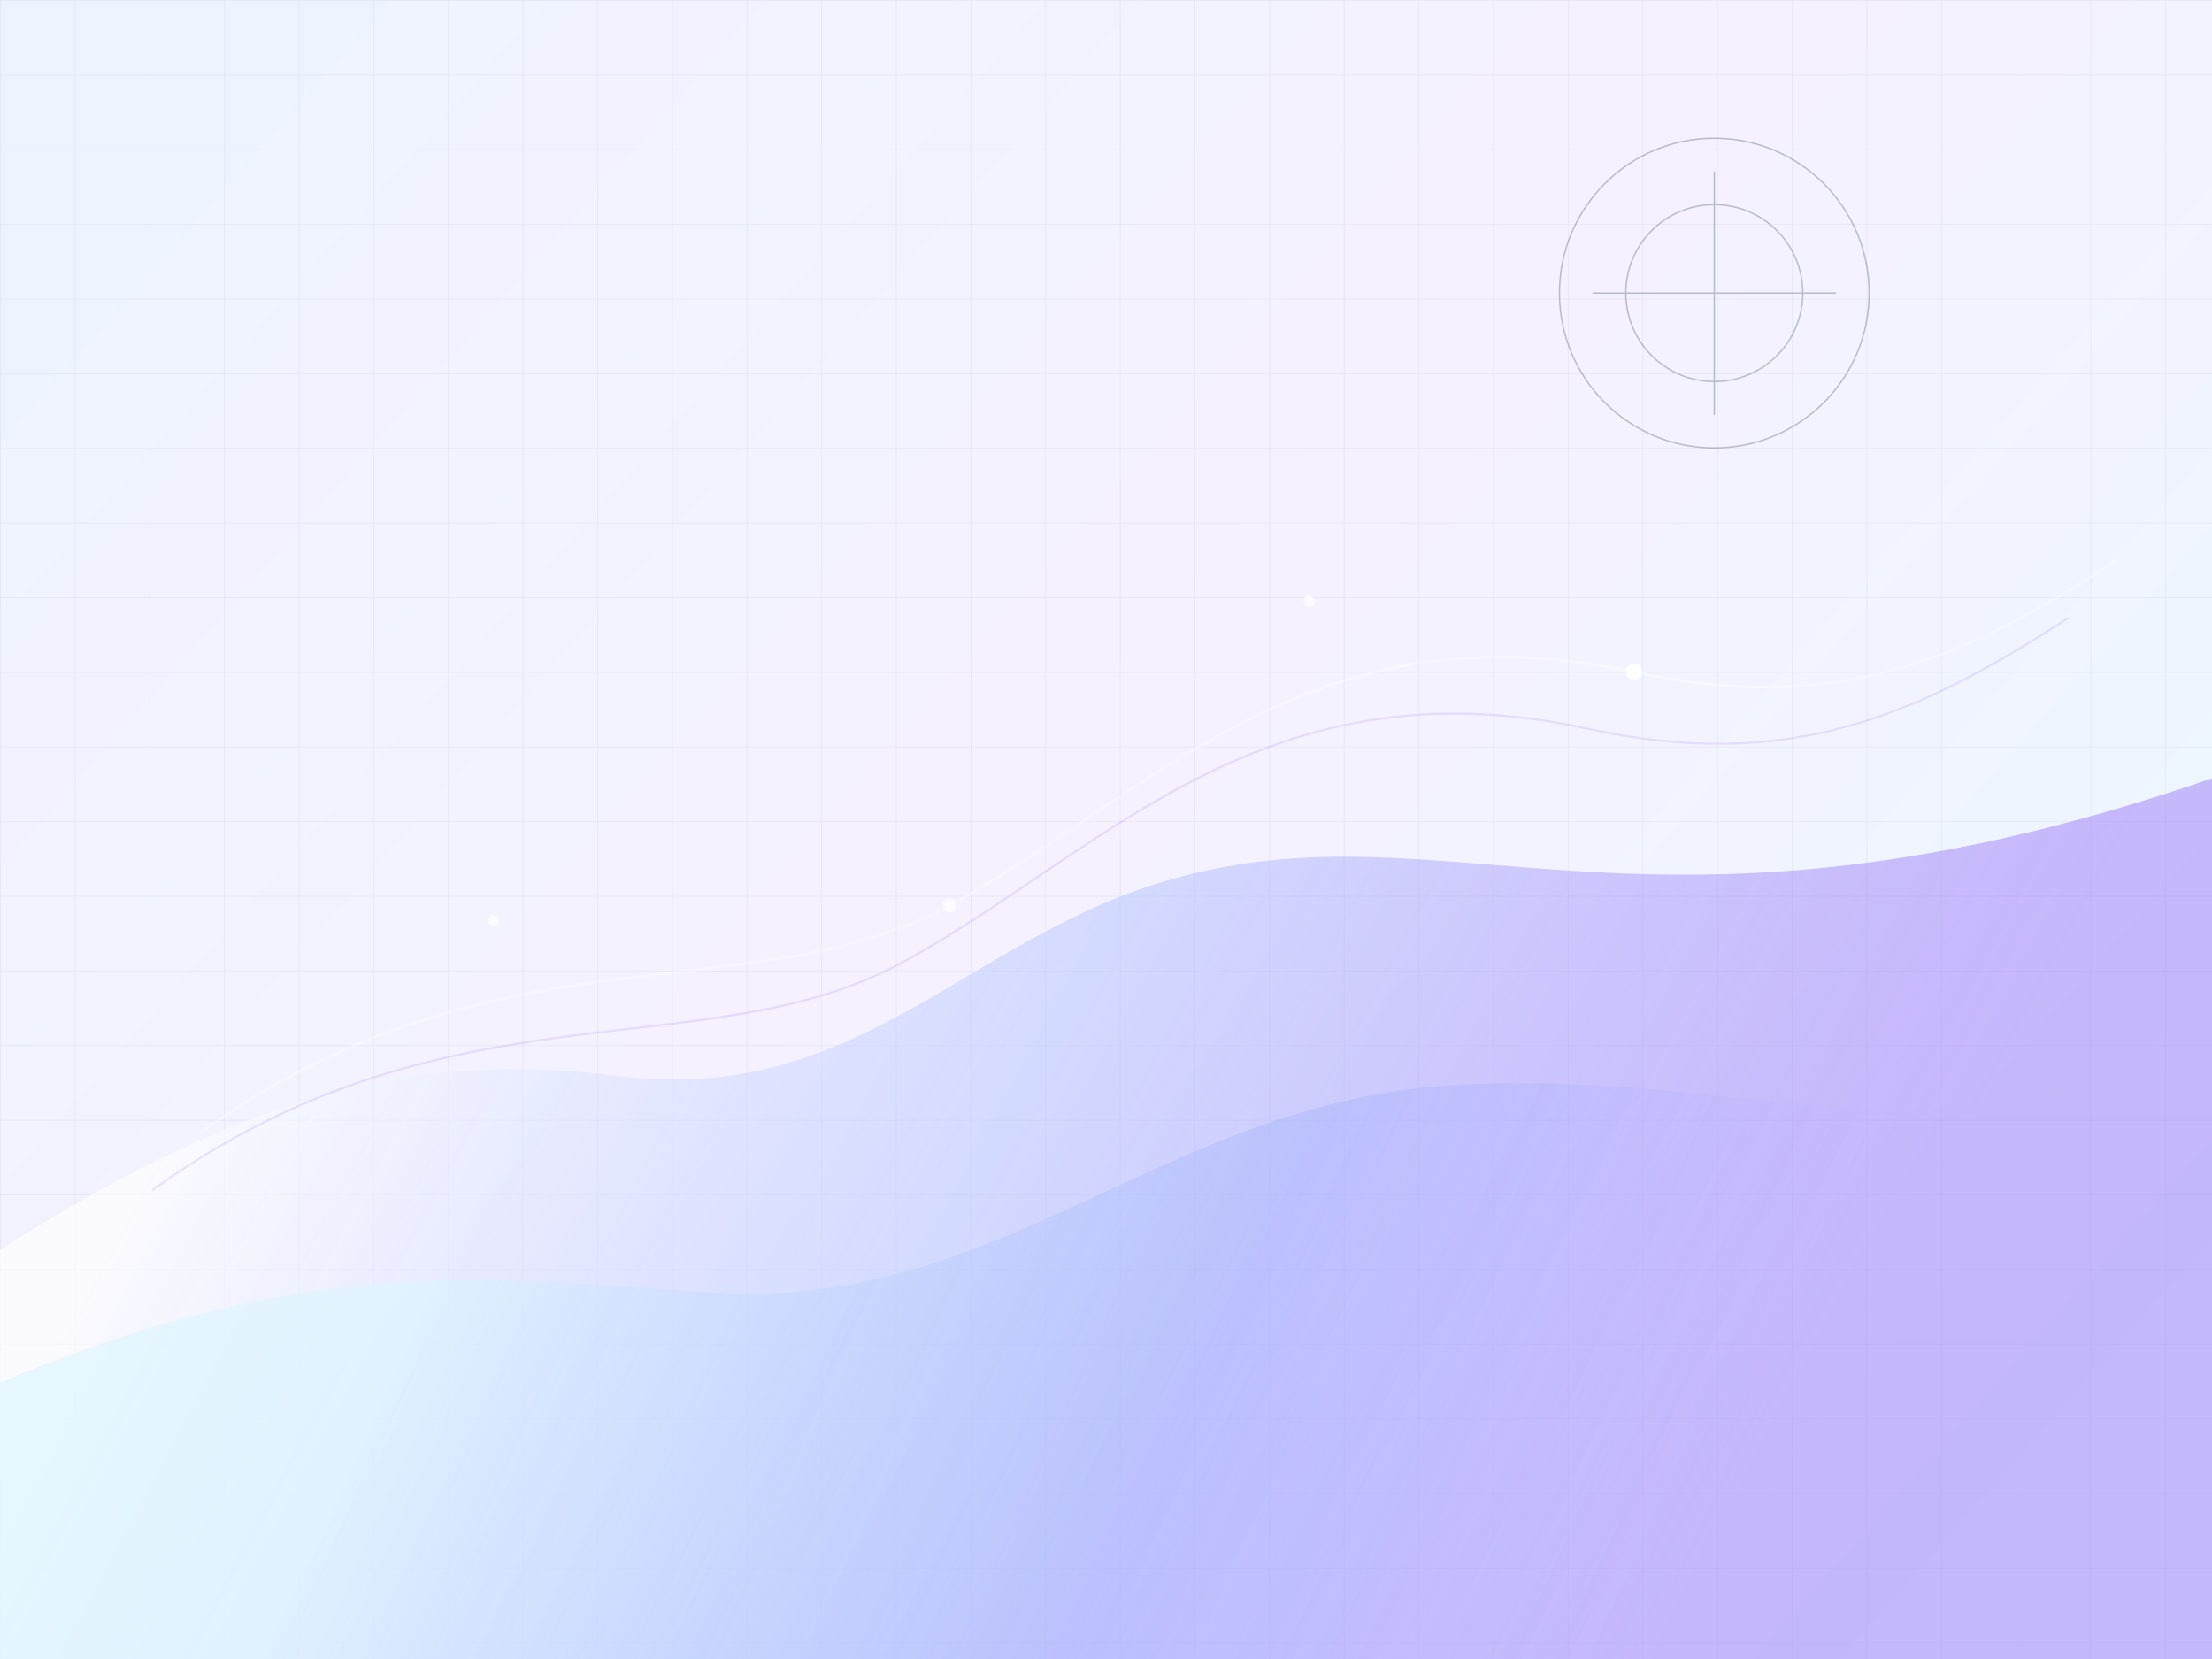
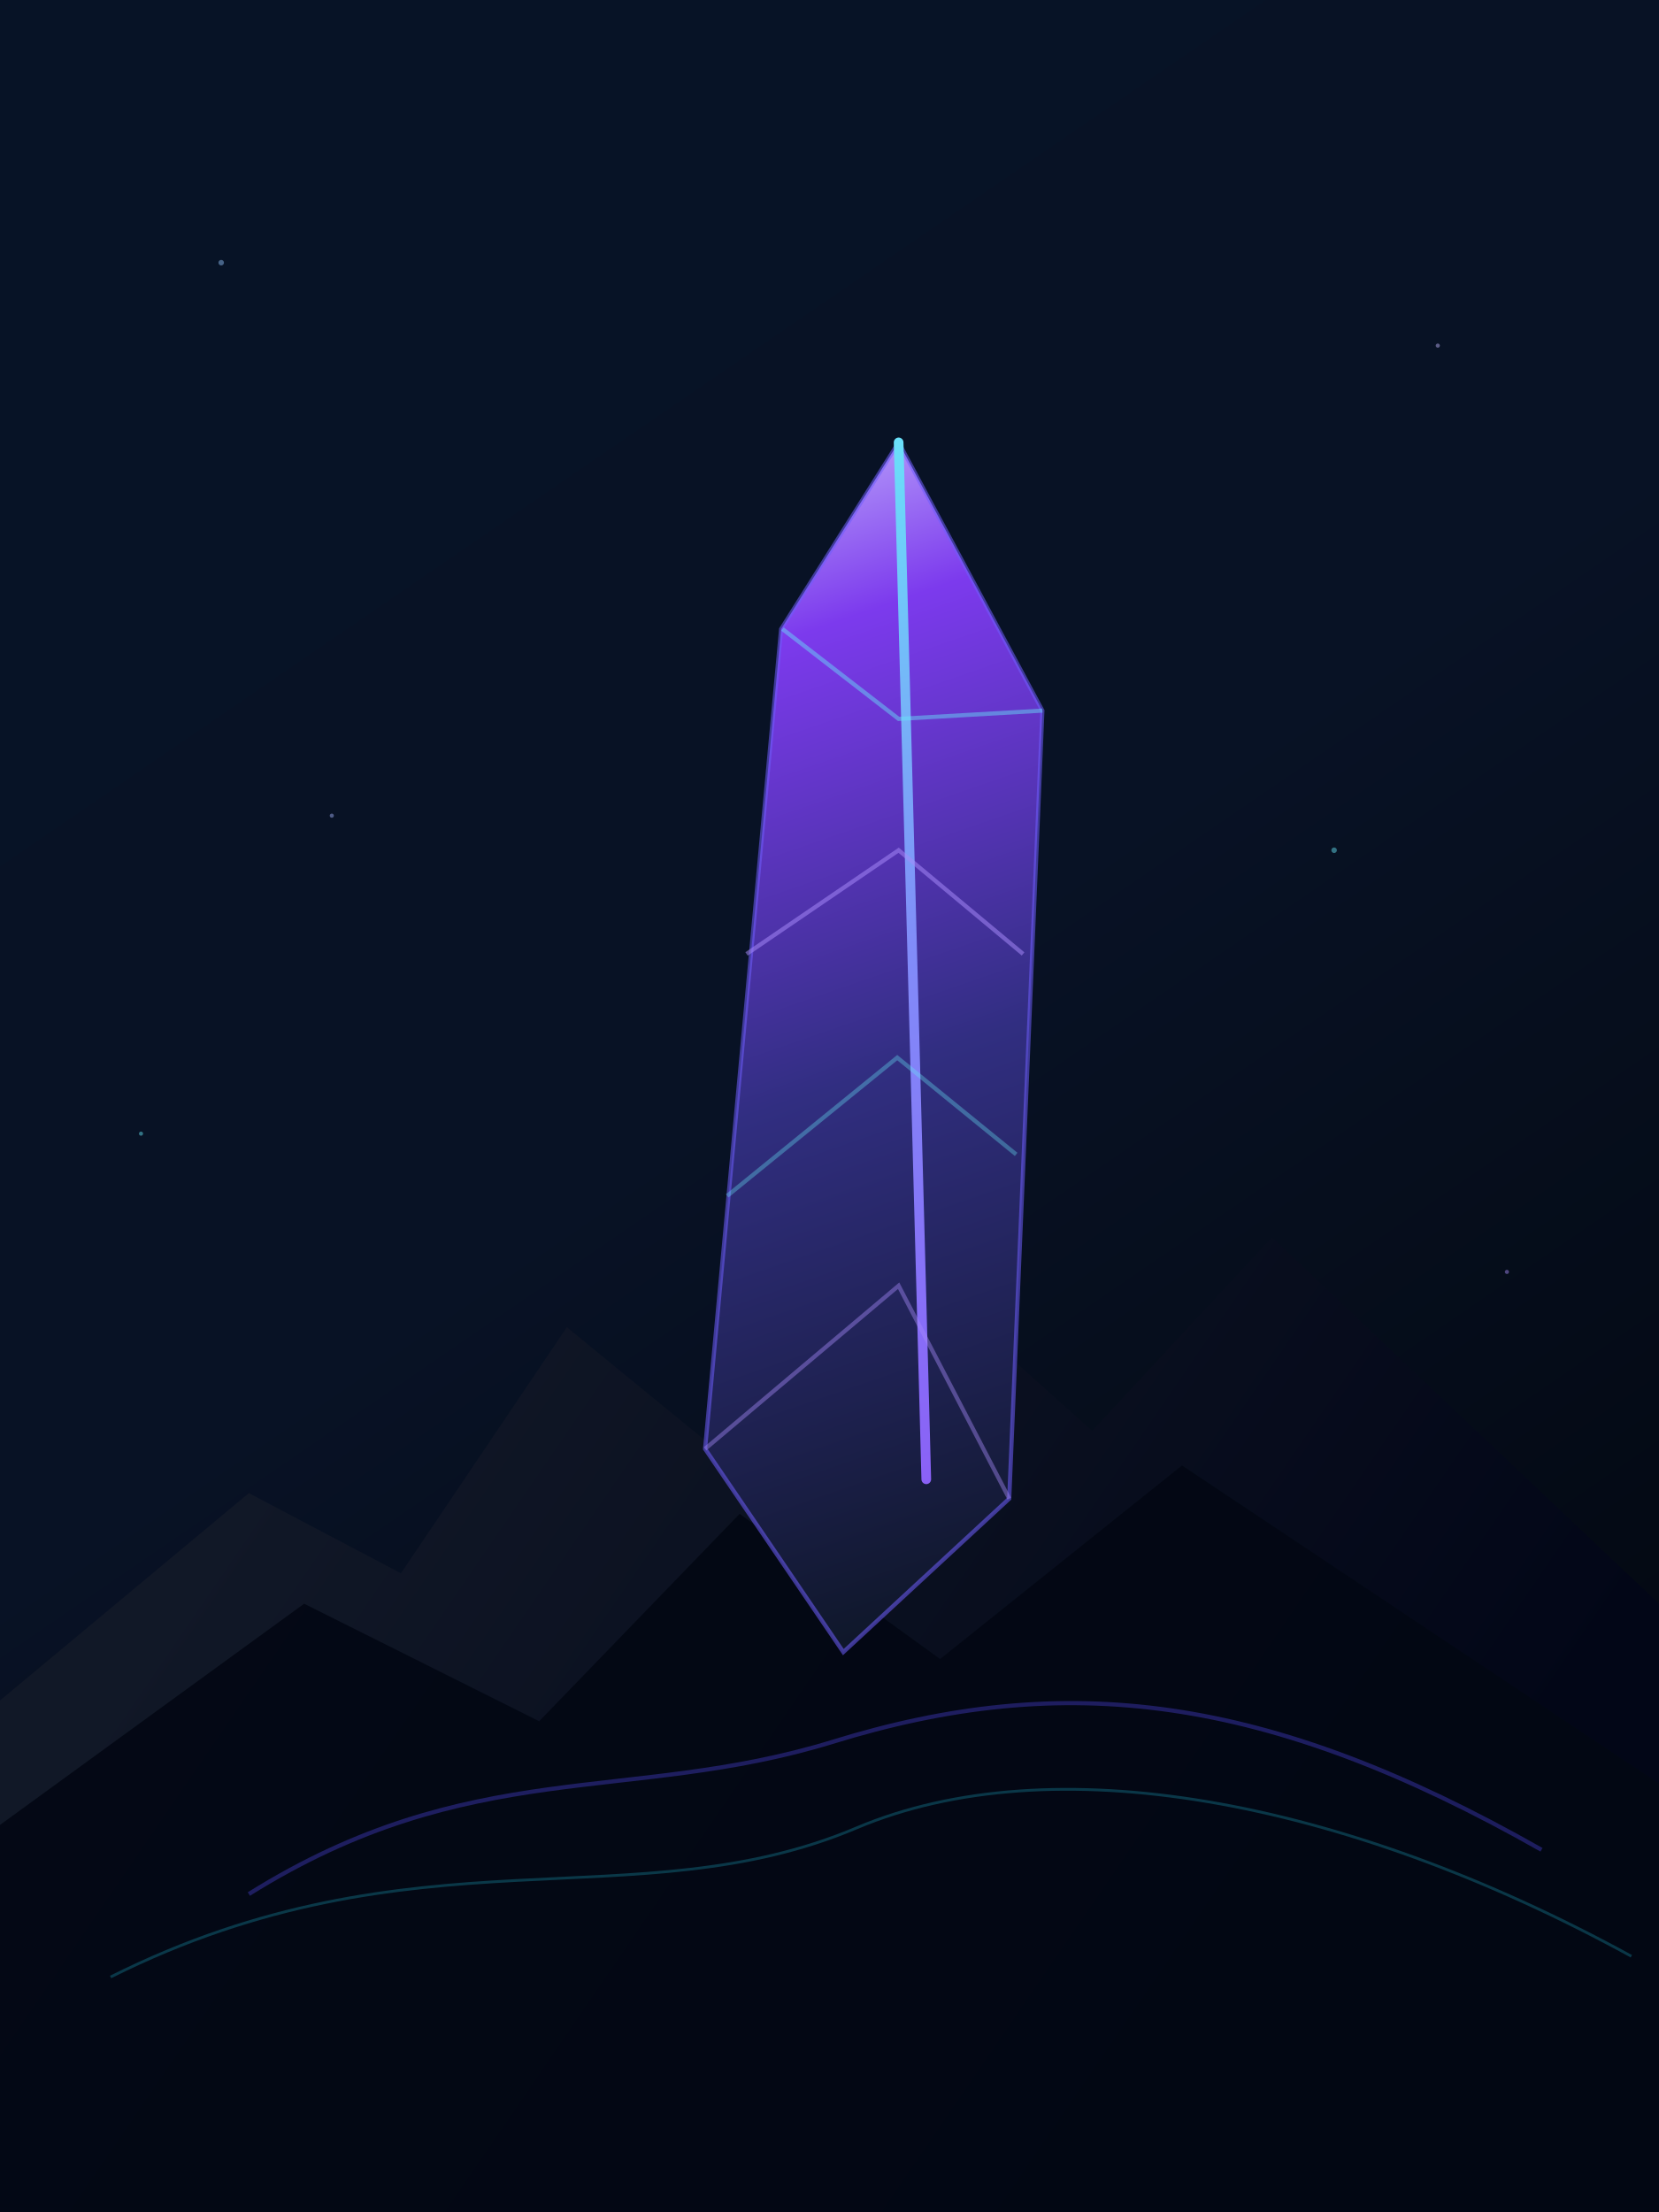
- <svg xmlns="http://www.w3.org/2000/svg" viewBox="0 0 1600 1200" fill="none">
+ <svg xmlns="http://www.w3.org/2000/svg" viewBox="0 0 1200 1600" fill="none">
  <defs>
-     <linearGradient id="bg" x1="180" y1="40" x2="1450" y2="1160" gradientUnits="userSpaceOnUse">
-       <stop stop-color="#EEF4FF" />
-       <stop offset=".48" stop-color="#F6F1FF" />
-       <stop offset="1" stop-color="#EAF8FF" />
+     <linearGradient id="bg" x1="90" y1="40" x2="1110" y2="1530" gradientUnits="userSpaceOnUse">
+       <stop stop-color="#071326" />
+       <stop offset=".48" stop-color="#081225" />
+       <stop offset="1" stop-color="#02060D" />
    </linearGradient>
-     <radialGradient id="glowA" cx="0" cy="0" r="1" gradientTransform="translate(1180 300) rotate(135) scale(620 500)">
-       <stop stop-color="#8B5CF6" stop-opacity=".42" />
-       <stop offset="1" stop-color="#8B5CF6" stop-opacity="0" />
+     <radialGradient id="violet" cx="0" cy="0" r="1" gradientTransform="translate(665 485) rotate(118) scale(460 350)">
+       <stop stop-color="#7C3AED" stop-opacity=".48" />
+       <stop offset="1" stop-color="#7C3AED" stop-opacity="0" />
    </radialGradient>
-     <radialGradient id="glowB" cx="0" cy="0" r="1" gradientTransform="translate(470 830) rotate(-24) scale(650 420)">
-       <stop stop-color="#38BDF8" stop-opacity=".36" />
-       <stop offset="1" stop-color="#38BDF8" stop-opacity="0" />
+     <radialGradient id="cyan" cx="0" cy="0" r="1" gradientTransform="translate(290 1110) rotate(-28) scale(560 360)">
+       <stop stop-color="#06B6D4" stop-opacity=".26" />
+       <stop offset="1" stop-color="#06B6D4" stop-opacity="0" />
    </radialGradient>
-     <linearGradient id="ridge" x1="290" y1="510" x2="1300" y2="1050" gradientUnits="userSpaceOnUse">
-       <stop stop-color="#FFFFFF" stop-opacity=".85" />
-       <stop offset=".45" stop-color="#B7C7FF" stop-opacity=".72" />
-       <stop offset="1" stop-color="#8B5CF6" stop-opacity=".55" />
+     <linearGradient id="tower" x1="480" y1="330" x2="760" y2="1140" gradientUnits="userSpaceOnUse">
+       <stop stop-color="#C4B5FD" />
+       <stop offset=".18" stop-color="#7C3AED" />
+       <stop offset=".55" stop-color="#312E81" />
+       <stop offset="1" stop-color="#0F172A" />
    </linearGradient>
-     <linearGradient id="ridge2" x1="420" y1="690" x2="1260" y2="1070" gradientUnits="userSpaceOnUse">
-       <stop stop-color="#DBF4FF" stop-opacity=".9" />
-       <stop offset=".58" stop-color="#A5B4FC" stop-opacity=".62" />
-       <stop offset="1" stop-color="#C4B5FD" stop-opacity=".32" />
+     <linearGradient id="towerEdge" x1="525" y1="310" x2="710" y2="1110" gradientUnits="userSpaceOnUse">
+       <stop stop-color="#67E8F9" />
+       <stop offset=".48" stop-color="#818CF8" />
+       <stop offset="1" stop-color="#8B5CF6" />
    </linearGradient>
-     <pattern id="grid" width="54" height="54" patternUnits="userSpaceOnUse">
-       <path d="M54 0H0V54" stroke="#64748B" stroke-opacity=".10" stroke-width="1" />
-     </pattern>
+     <linearGradient id="ground" x1="240" y1="980" x2="970" y2="1480" gradientUnits="userSpaceOnUse">
+       <stop stop-color="#111827" />
+       <stop offset="1" stop-color="#020617" />
+     </linearGradient>
    <filter id="blur" x="-40%" y="-40%" width="180%" height="180%">
-       <feGaussianBlur stdDeviation="42" />
+       <feGaussianBlur stdDeviation="55" />
    </filter>
  </defs>
-   <rect width="1600" height="1200" fill="url(#bg)" />
-   <rect width="1600" height="1200" fill="url(#grid)" />
-   <ellipse cx="1190" cy="330" rx="540" ry="420" fill="url(#glowA)" filter="url(#blur)" />
-   <ellipse cx="450" cy="850" rx="590" ry="390" fill="url(#glowB)" filter="url(#blur)" />
-   <path d="M0 904C176 792 300 760 444 778C619 801 697 680 844 637C1048 577 1191 704 1600 563V1200H0V904Z" fill="url(#ridge)" opacity=".74" />
-   <path d="M0 1000C230 904 358 925 517 935C724 948 841 798 1050 785C1259 772 1398 848 1600 761V1200H0V1000Z" fill="url(#ridge2)" opacity=".72" />
+   <rect width="1200" height="1600" fill="url(#bg)" />
+   <ellipse cx="665" cy="485" rx="420" ry="330" fill="url(#violet)" filter="url(#blur)" />
+   <ellipse cx="290" cy="1110" rx="500" ry="320" fill="url(#cyan)" filter="url(#blur)" />
  <g opacity=".45">
-     <path d="M144 820C357 666 544 733 687 655C830 577 947 435 1182 486C1327 518 1421 477 1530 406" stroke="#FFFFFF" stroke-opacity=".7" stroke-width="2" />
-     <path d="M110 861C323 707 510 774 653 696C796 618 913 476 1148 527C1293 559 1387 518 1496 447" stroke="#7C3AED" stroke-opacity=".28" stroke-width="1.5" />
+     <circle cx="160" cy="190" r="2" fill="#93C5FD" />
+     <circle cx="1040" cy="250" r="1.5" fill="#C4B5FD" />
+     <circle cx="965" cy="615" r="2" fill="#67E8F9" />
+     <circle cx="240" cy="590" r="1.5" fill="#A5B4FC" />
+     <circle cx="102" cy="820" r="1.5" fill="#67E8F9" />
+     <circle cx="1090" cy="920" r="1.5" fill="#A78BFA" />
  </g>
-   <g fill="#FFFFFF">
-     <circle cx="1182" cy="486" r="6" fill-opacity=".9" />
-     <circle cx="947" cy="435" r="4" fill-opacity=".72" />
-     <circle cx="687" cy="655" r="5" fill-opacity=".7" />
-     <circle cx="357" cy="666" r="4" fill-opacity=".65" />
-   </g>
-   <g opacity=".35" stroke="#475569">
-     <path d="M1240 124V300" />
-     <path d="M1152 212H1328" />
-     <circle cx="1240" cy="212" r="64" />
-     <circle cx="1240" cy="212" r="112" />
-   </g>
+   <path d="M0 1230L180 1080L290 1138L410 960L520 1050L645 905L790 1035L920 895L1200 1160V1600H0V1230Z" fill="url(#ground)" />
+   <path d="M0 1320L220 1160L390 1245L535 1095L680 1200L855 1060L1200 1290V1600H0V1320Z" fill="#020713" opacity=".9" />
+   <path d="M565 455L650 320L754 514L730 1084L610 1195L510 1048L565 455Z" fill="url(#tower)" stroke="#6D5DFB" stroke-opacity=".55" stroke-width="3" />
+   <path d="M650 320L670 1070" stroke="url(#towerEdge)" stroke-width="7" stroke-linecap="round" />
+   <path d="M566 455L650 520L754 514" stroke="#67E8F9" stroke-opacity=".45" stroke-width="3" />
+   <path d="M540 690L650 615L740 690" stroke="#A78BFA" stroke-opacity=".52" stroke-width="3" />
+   <path d="M526 865L649 765L735 835" stroke="#67E8F9" stroke-opacity=".34" stroke-width="3" />
+   <path d="M510 1048L650 930L730 1084" stroke="#A78BFA" stroke-opacity=".42" stroke-width="3" />
+   <path d="M180 1370C340 1270 455 1305 602 1260C770 1208 916 1225 1115 1338" stroke="#4F46E5" stroke-opacity=".36" stroke-width="3" />
+   <path d="M80 1430C300 1320 460 1390 620 1322C760 1263 970 1300 1180 1415" stroke="#22D3EE" stroke-opacity=".24" stroke-width="2" />
</svg>
